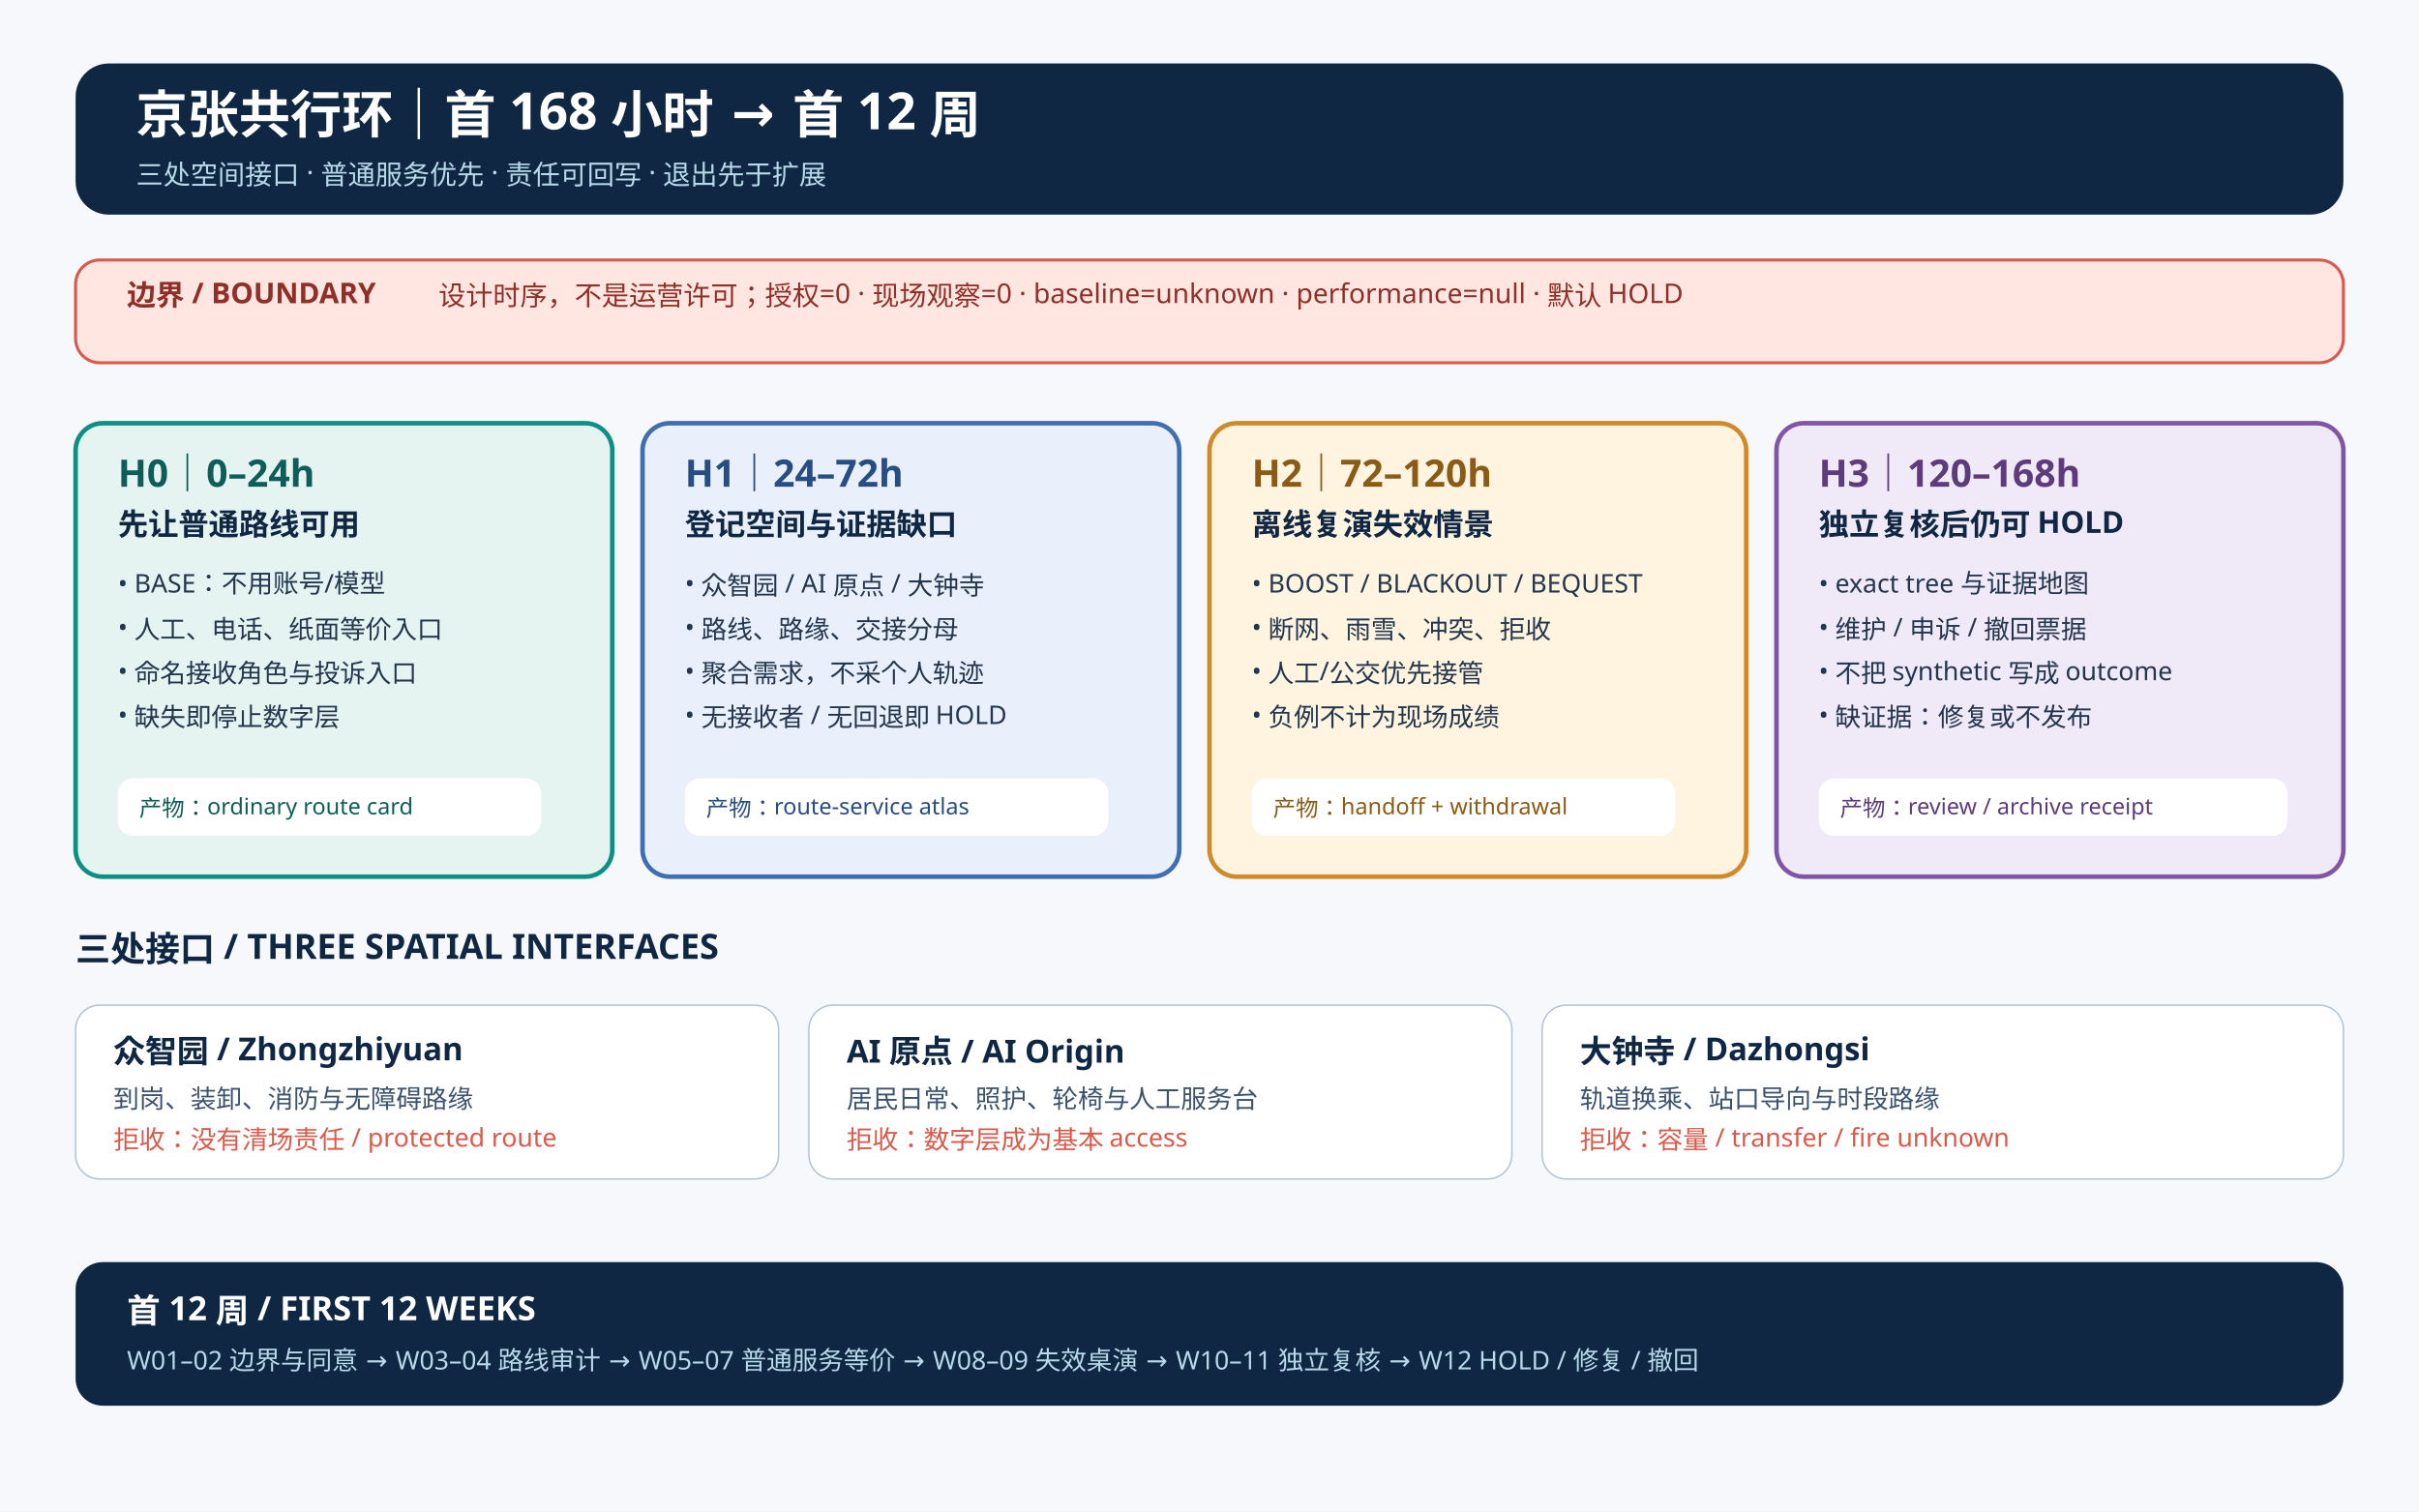
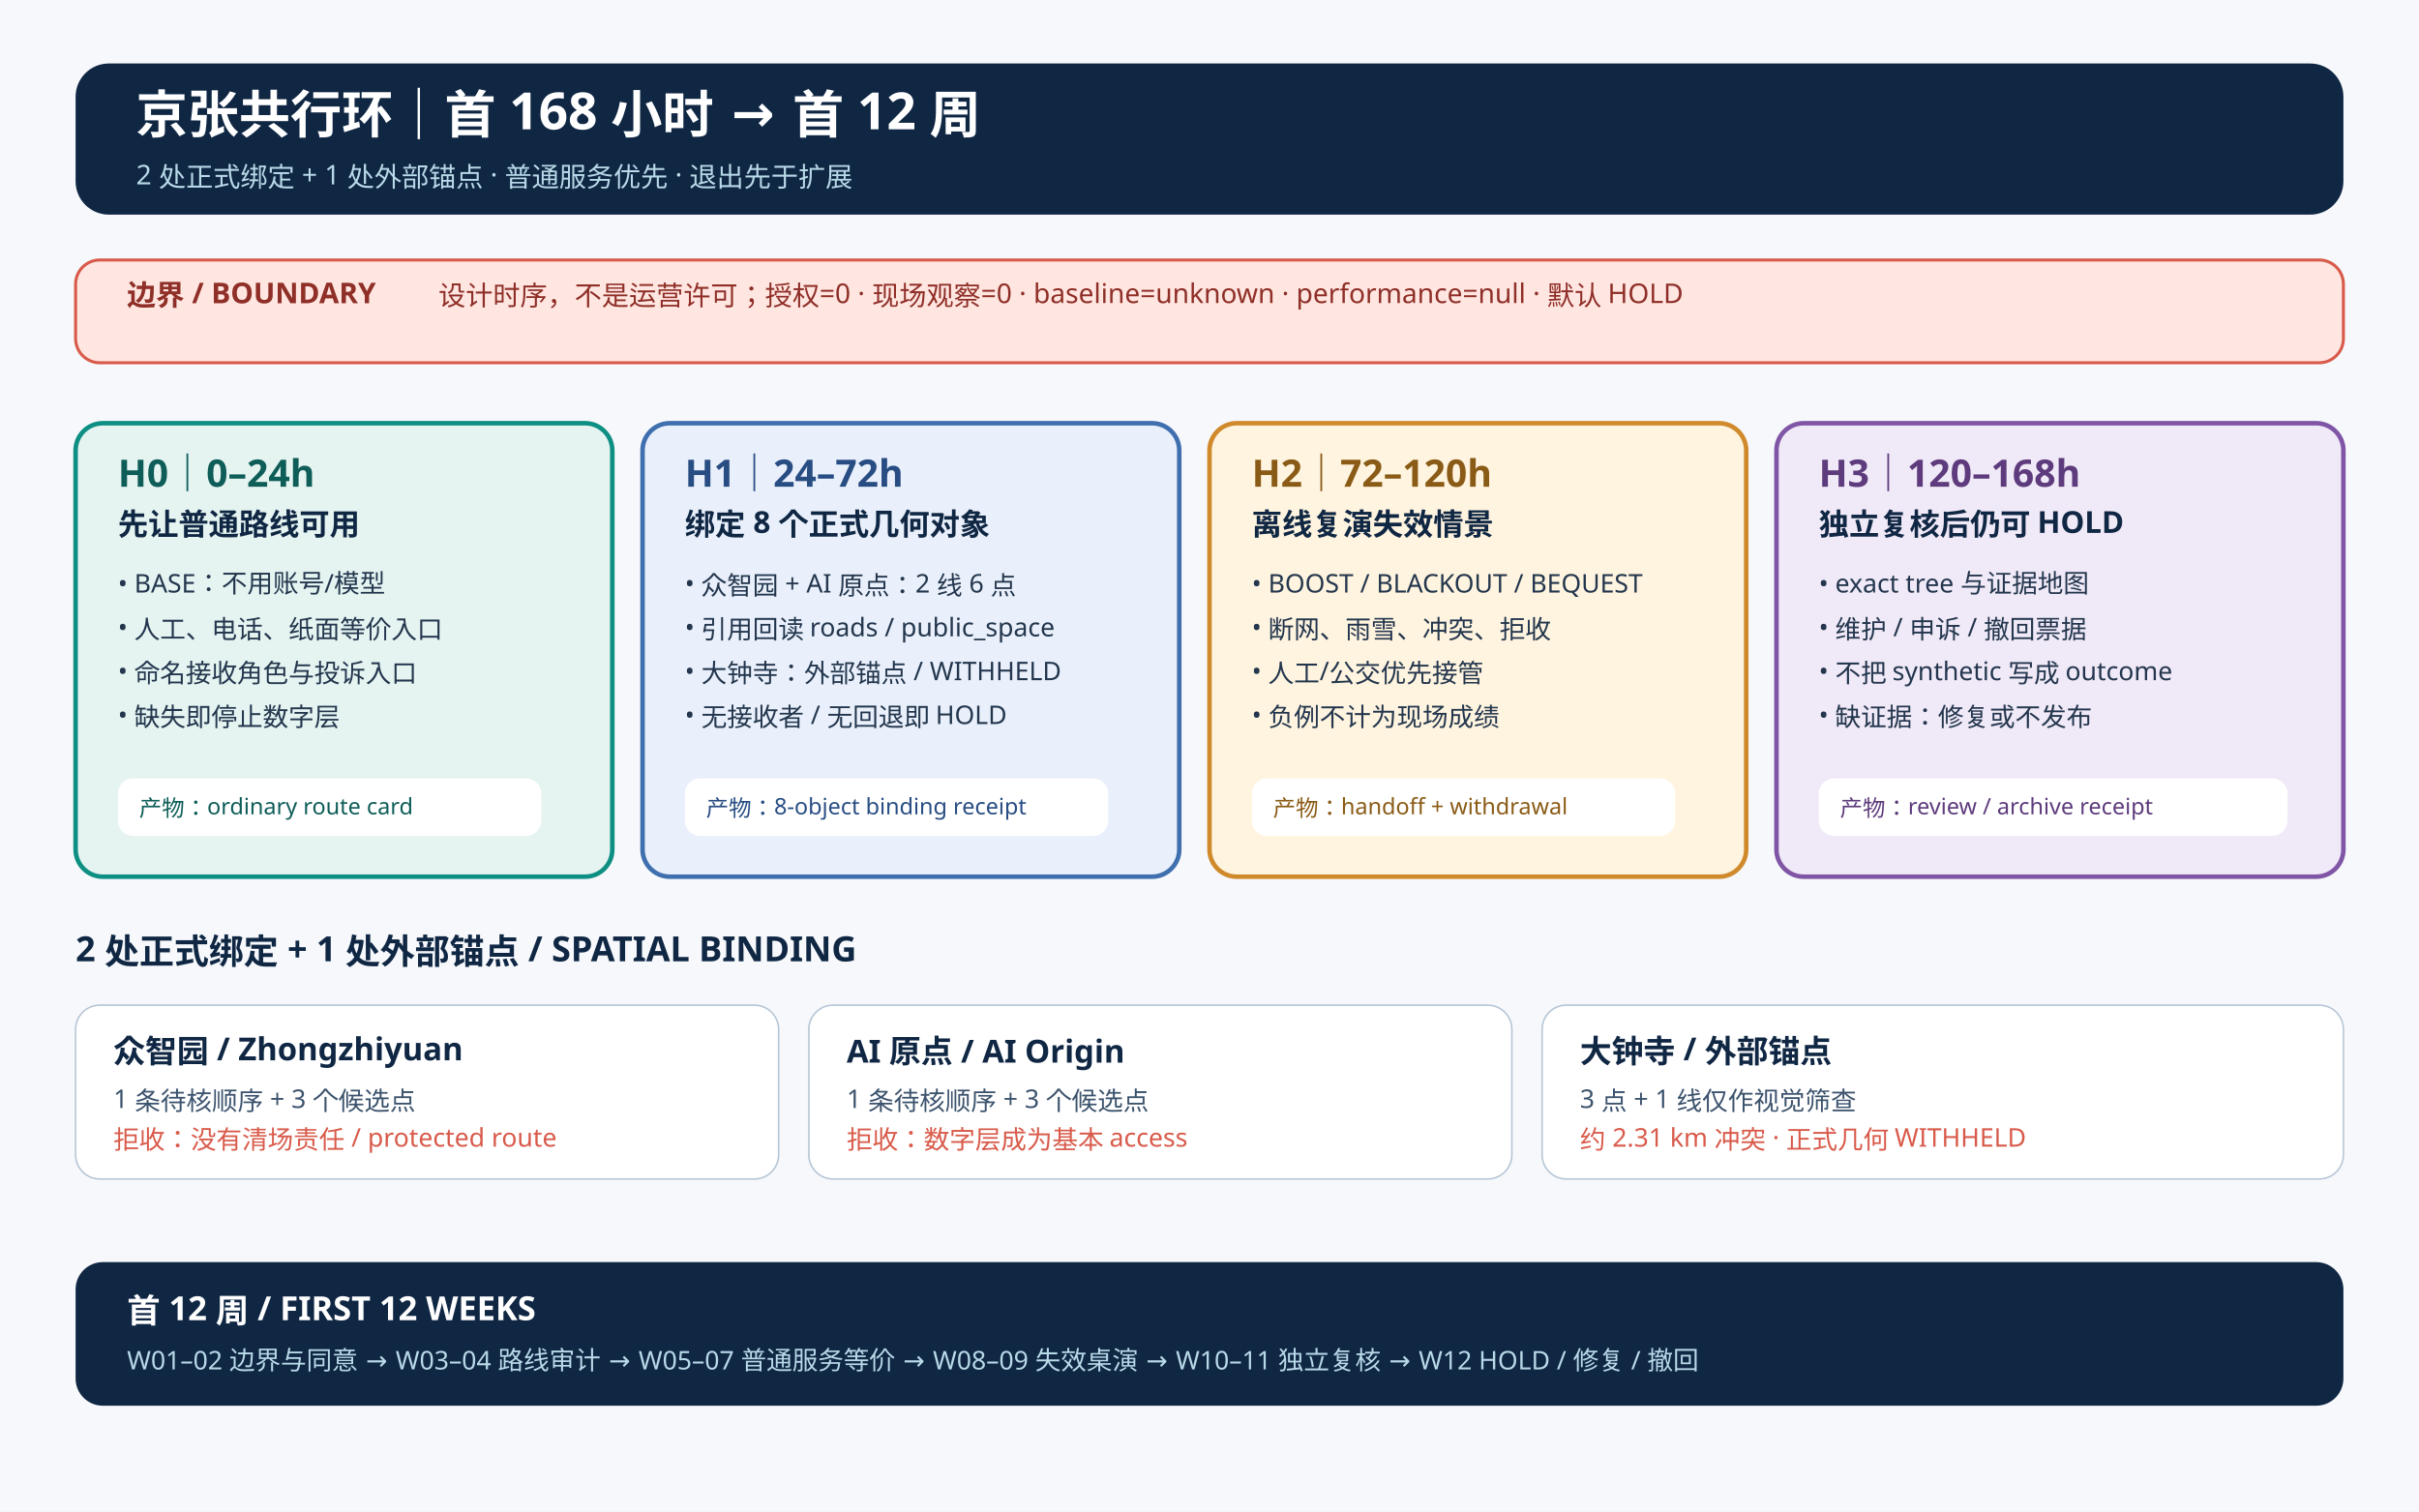
<svg xmlns="http://www.w3.org/2000/svg" width="1600" height="1000" viewBox="0 0 1600 1000" role="img" aria-labelledby="title desc">
  <rect width="1600" height="1000" fill="#f6f8fb" />
  <rect x="50" y="42" width="1500" height="100" rx="22" fill="#102744" />
  <text x="90" y="88" fill="#fff" font-family="sans-serif" font-size="34" font-weight="700">京张共行环｜首 168 小时 → 首 12 周</text>
-   <text x="90" y="122" fill="#b8d9e8" font-family="sans-serif" font-size="18">三处空间接口 · 普通服务优先 · 责任可回写 · 退出先于扩展</text>
+   <text x="90" y="122" fill="#b8d9e8" font-family="sans-serif" font-size="18">2 处正式绑定 + 1 处外部锚点 · 普通服务优先 · 退出先于扩展</text>
  <rect x="50" y="172" width="1500" height="68" rx="16" fill="#ffe6e1" stroke="#d85a4a" stroke-width="2" />
  <text x="84" y="202" fill="#8f2f28" font-family="sans-serif" font-size="19" font-weight="700">边界 / BOUNDARY</text>
  <text x="290" y="202" fill="#8f2f28" font-family="sans-serif" font-size="18">设计时序，不是运营许可；授权=0 · 现场观察=0 · baseline=unknown · performance=null · 默认 HOLD</text>
  <g font-family="sans-serif">
    <rect x="50" y="280" width="355" height="300" rx="18" fill="#e5f4f1" stroke="#0e8f83" stroke-width="3" />
    <text x="78" y="322" fill="#0e5d58" font-size="25" font-weight="700">H0｜0–24h</text>
    <text x="78" y="354" fill="#102744" font-size="20" font-weight="700">先让普通路线可用</text>
    <text x="78" y="392" fill="#23364d" font-size="17">• BASE：不用账号/模型</text>
    <text x="78" y="421" fill="#23364d" font-size="17">• 人工、电话、纸面等价入口</text>
    <text x="78" y="450" fill="#23364d" font-size="17">• 命名接收角色与投诉入口</text>
    <text x="78" y="479" fill="#23364d" font-size="17">• 缺失即停止数字层</text>
    <rect x="78" y="515" width="280" height="38" rx="10" fill="#fff" />
    <text x="92" y="540" fill="#0e5d58" font-size="15">产物：ordinary route card</text>
    <rect x="425" y="280" width="355" height="300" rx="18" fill="#e9f0fb" stroke="#3f6fae" stroke-width="3" />
    <text x="453" y="322" fill="#284d83" font-size="25" font-weight="700">H1｜24–72h</text>
-     <text x="453" y="354" fill="#102744" font-size="20" font-weight="700">登记空间与证据缺口</text>
-     <text x="453" y="392" fill="#23364d" font-size="17">• 众智园 / AI 原点 / 大钟寺</text>
-     <text x="453" y="421" fill="#23364d" font-size="17">• 路线、路缘、交接分母</text>
-     <text x="453" y="450" fill="#23364d" font-size="17">• 聚合需求，不采个人轨迹</text>
+     <text x="453" y="354" fill="#102744" font-size="20" font-weight="700">绑定 8 个正式几何对象</text>
+     <text x="453" y="392" fill="#23364d" font-size="17">• 众智园 + AI 原点：2 线 6 点</text>
+     <text x="453" y="421" fill="#23364d" font-size="17">• 引用回读 roads / public_space</text>
+     <text x="453" y="450" fill="#23364d" font-size="17">• 大钟寺：外部锚点 / WITHHELD</text>
    <text x="453" y="479" fill="#23364d" font-size="17">• 无接收者 / 无回退即 HOLD</text>
    <rect x="453" y="515" width="280" height="38" rx="10" fill="#fff" />
-     <text x="467" y="540" fill="#284d83" font-size="15">产物：route-service atlas</text>
+     <text x="467" y="540" fill="#284d83" font-size="15">产物：8-object binding receipt</text>
    <rect x="800" y="280" width="355" height="300" rx="18" fill="#fff4df" stroke="#d08a2c" stroke-width="3" />
    <text x="828" y="322" fill="#8a5b16" font-size="25" font-weight="700">H2｜72–120h</text>
    <text x="828" y="354" fill="#102744" font-size="20" font-weight="700">离线复演失效情景</text>
    <text x="828" y="392" fill="#23364d" font-size="17">• BOOST / BLACKOUT / BEQUEST</text>
    <text x="828" y="421" fill="#23364d" font-size="17">• 断网、雨雪、冲突、拒收</text>
    <text x="828" y="450" fill="#23364d" font-size="17">• 人工/公交优先接管</text>
    <text x="828" y="479" fill="#23364d" font-size="17">• 负例不计为现场成绩</text>
    <rect x="828" y="515" width="280" height="38" rx="10" fill="#fff" />
    <text x="842" y="540" fill="#8a5b16" font-size="15">产物：handoff + withdrawal</text>
    <rect x="1175" y="280" width="375" height="300" rx="18" fill="#f0e9f7" stroke="#8055a6" stroke-width="3" />
    <text x="1203" y="322" fill="#5d3b7c" font-size="25" font-weight="700">H3｜120–168h</text>
    <text x="1203" y="354" fill="#102744" font-size="20" font-weight="700">独立复核后仍可 HOLD</text>
    <text x="1203" y="392" fill="#23364d" font-size="17">• exact tree 与证据地图</text>
    <text x="1203" y="421" fill="#23364d" font-size="17">• 维护 / 申诉 / 撤回票据</text>
    <text x="1203" y="450" fill="#23364d" font-size="17">• 不把 synthetic 写成 outcome</text>
    <text x="1203" y="479" fill="#23364d" font-size="17">• 缺证据：修复或不发布</text>
    <rect x="1203" y="515" width="310" height="38" rx="10" fill="#fff" />
    <text x="1217" y="540" fill="#5d3b7c" font-size="15">产物：review / archive receipt</text>
  </g>
-   <text x="50" y="636" fill="#102744" font-family="sans-serif" font-size="23" font-weight="700">三处接口 / THREE SPATIAL INTERFACES</text>
+   <text x="50" y="636" fill="#102744" font-family="sans-serif" font-size="23" font-weight="700">2 处正式绑定 + 1 处外部锚点 / SPATIAL BINDING</text>
  <g font-family="sans-serif" font-size="17">
    <rect x="50" y="665" width="465" height="115" rx="16" fill="#fff" stroke="#b4c4d4" />
    <text x="75" y="703" fill="#102744" font-size="21" font-weight="700">众智园 / Zhongzhiyuan</text>
-     <text x="75" y="733" fill="#3c536d">到岗、装卸、消防与无障碍路缘</text>
+     <text x="75" y="733" fill="#3c536d">1 条待核顺序 + 3 个候选点</text>
    <text x="75" y="760" fill="#d85a4a">拒收：没有清场责任 / protected route</text>
    <rect x="535" y="665" width="465" height="115" rx="16" fill="#fff" stroke="#b4c4d4" />
    <text x="560" y="703" fill="#102744" font-size="21" font-weight="700">AI 原点 / AI Origin</text>
-     <text x="560" y="733" fill="#3c536d">居民日常、照护、轮椅与人工服务台</text>
+     <text x="560" y="733" fill="#3c536d">1 条待核顺序 + 3 个候选点</text>
    <text x="560" y="760" fill="#d85a4a">拒收：数字层成为基本 access</text>
    <rect x="1020" y="665" width="530" height="115" rx="16" fill="#fff" stroke="#b4c4d4" />
-     <text x="1045" y="703" fill="#102744" font-size="21" font-weight="700">大钟寺 / Dazhongsi</text>
-     <text x="1045" y="733" fill="#3c536d">轨道换乘、站口导向与时段路缘</text>
-     <text x="1045" y="760" fill="#d85a4a">拒收：容量 / transfer / fire unknown</text>
+     <text x="1045" y="703" fill="#102744" font-size="21" font-weight="700">大钟寺 / 外部锚点</text>
+     <text x="1045" y="733" fill="#3c536d">3 点 + 1 线仅作视觉筛查</text>
+     <text x="1045" y="760" fill="#d85a4a">约 2.31 km 冲突 · 正式几何 WITHHELD</text>
  </g>
  <rect x="50" y="835" width="1500" height="95" rx="18" fill="#102744" />
  <text x="84" y="875" fill="#fff" font-family="sans-serif" font-size="22" font-weight="700">首 12 周 / FIRST 12 WEEKS</text>
  <text x="84" y="906" fill="#b8d9e8" font-family="sans-serif" font-size="17">W01–02 边界与同意 → W03–04 路线审计 → W05–07 普通服务等价 → W08–09 失效桌演 → W10–11 独立复核 → W12 HOLD / 修复 / 撤回</text>
</svg>
